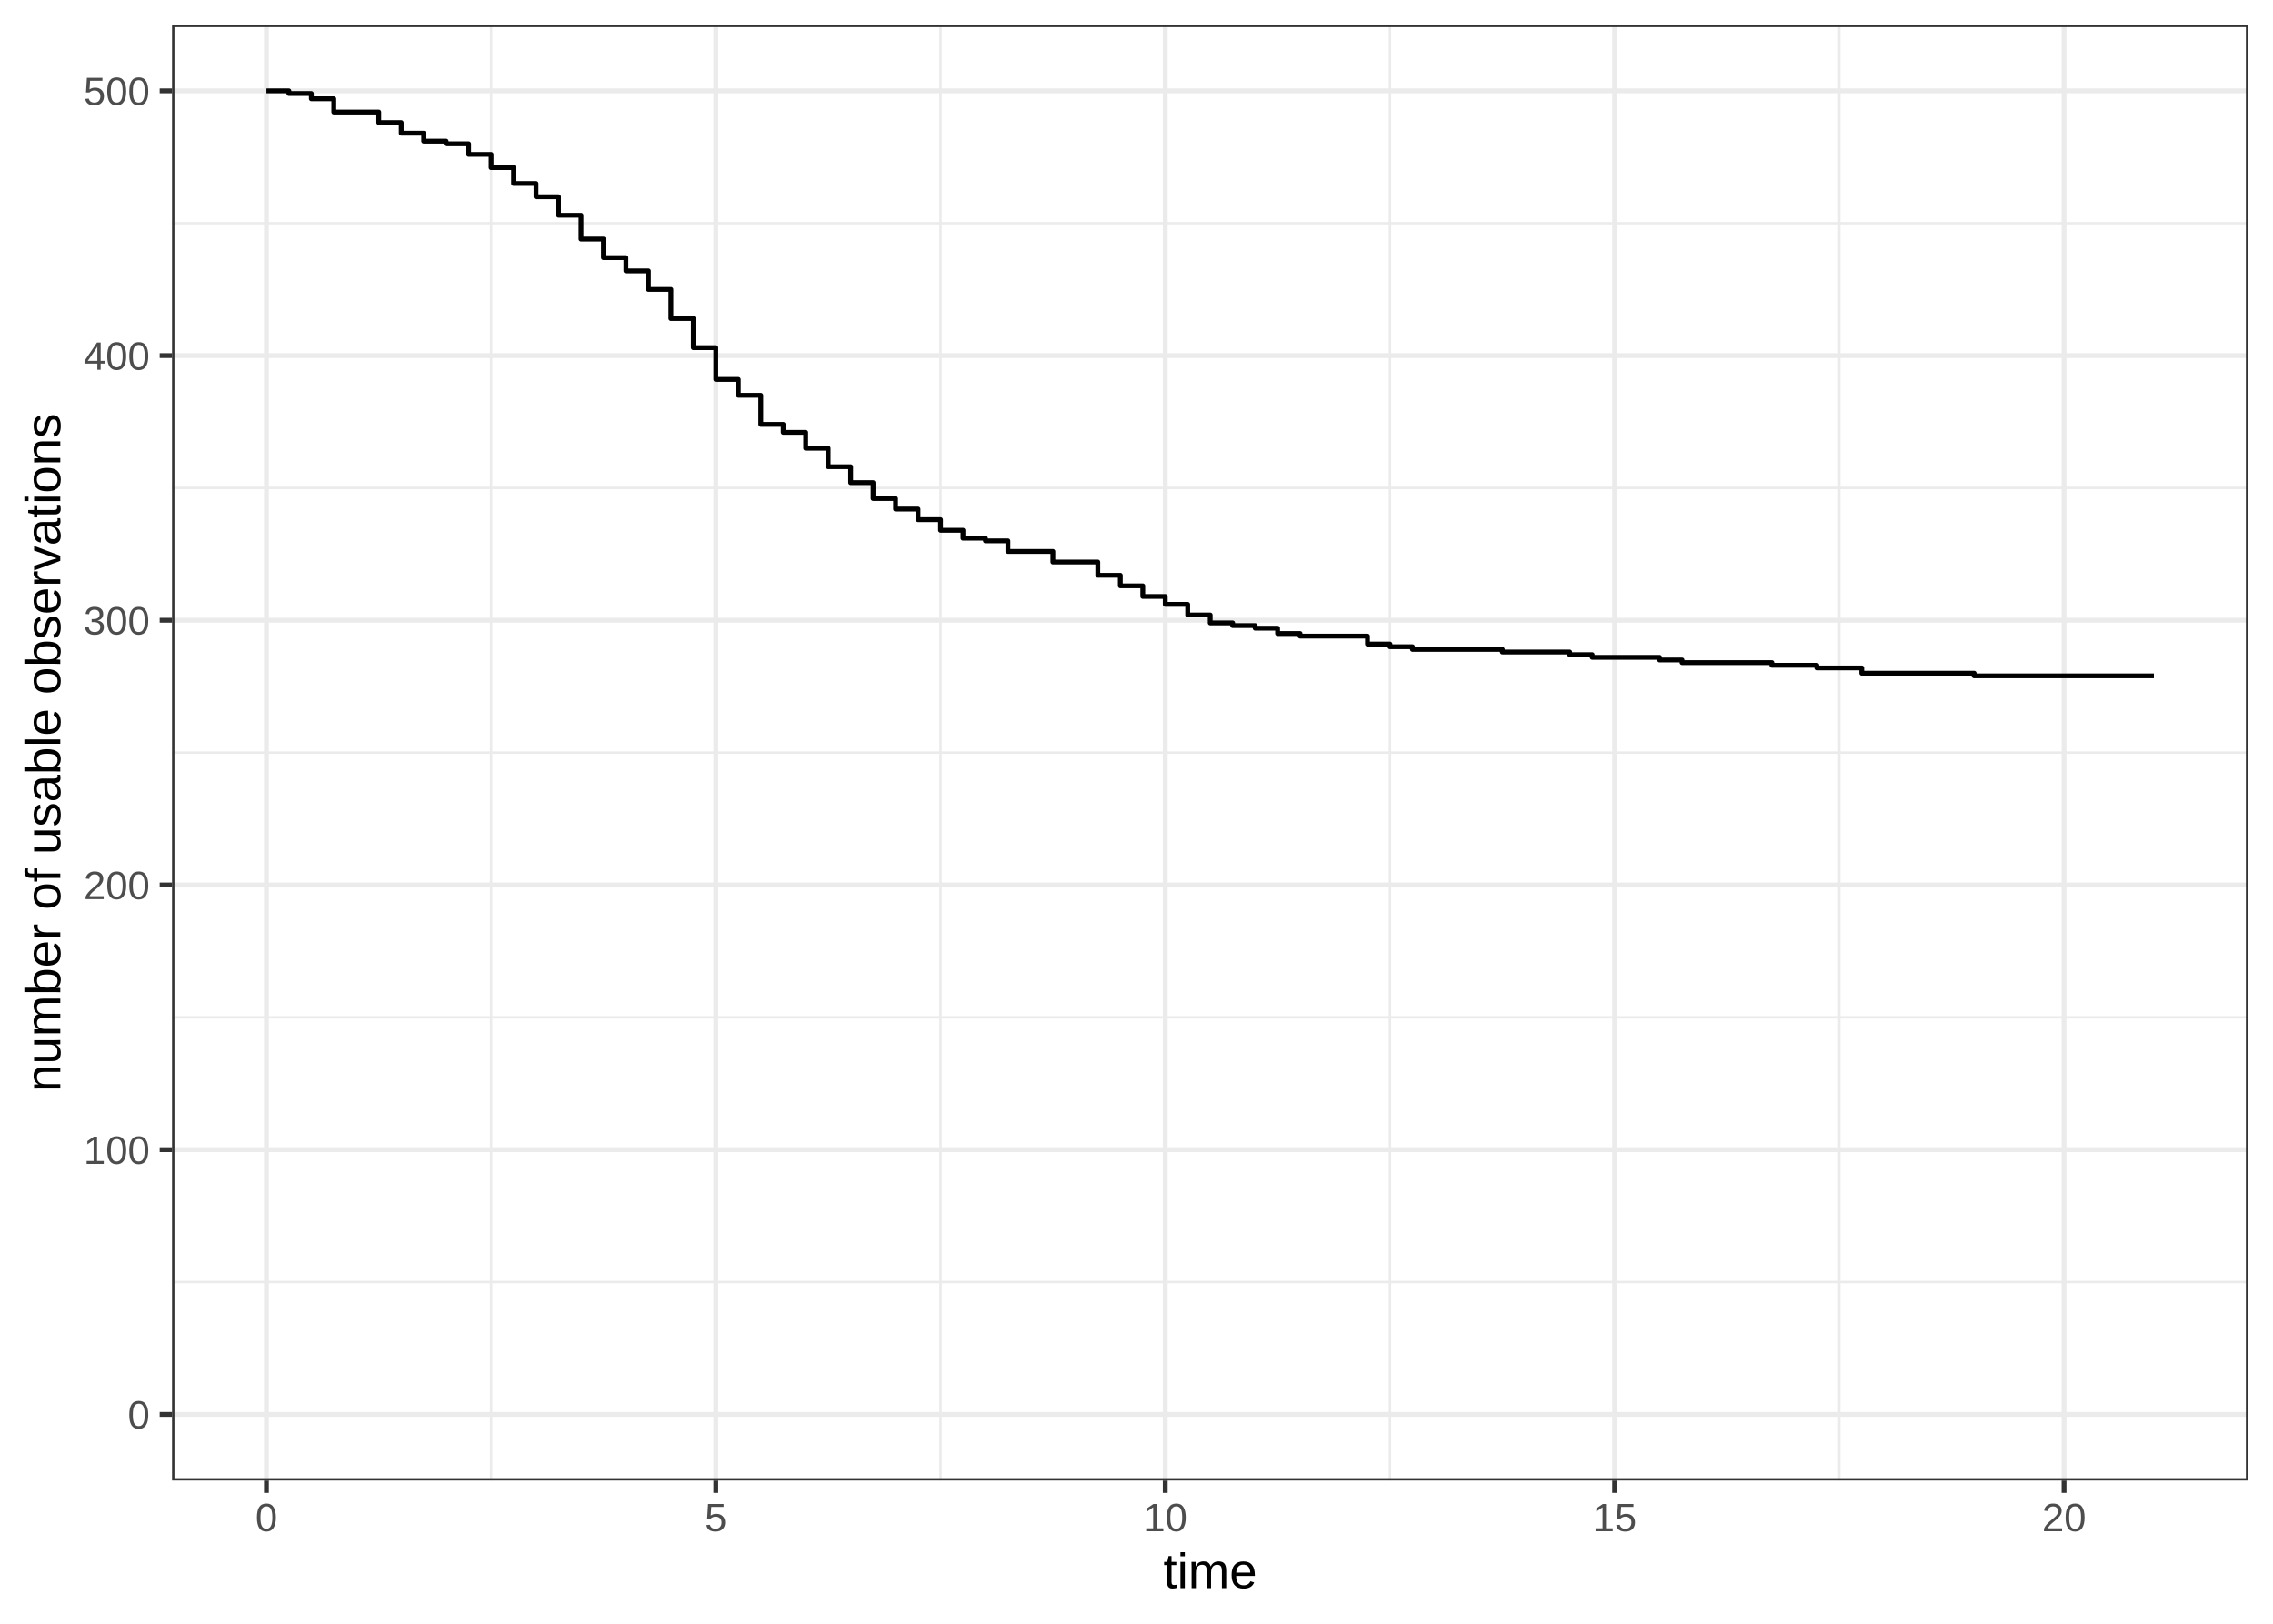
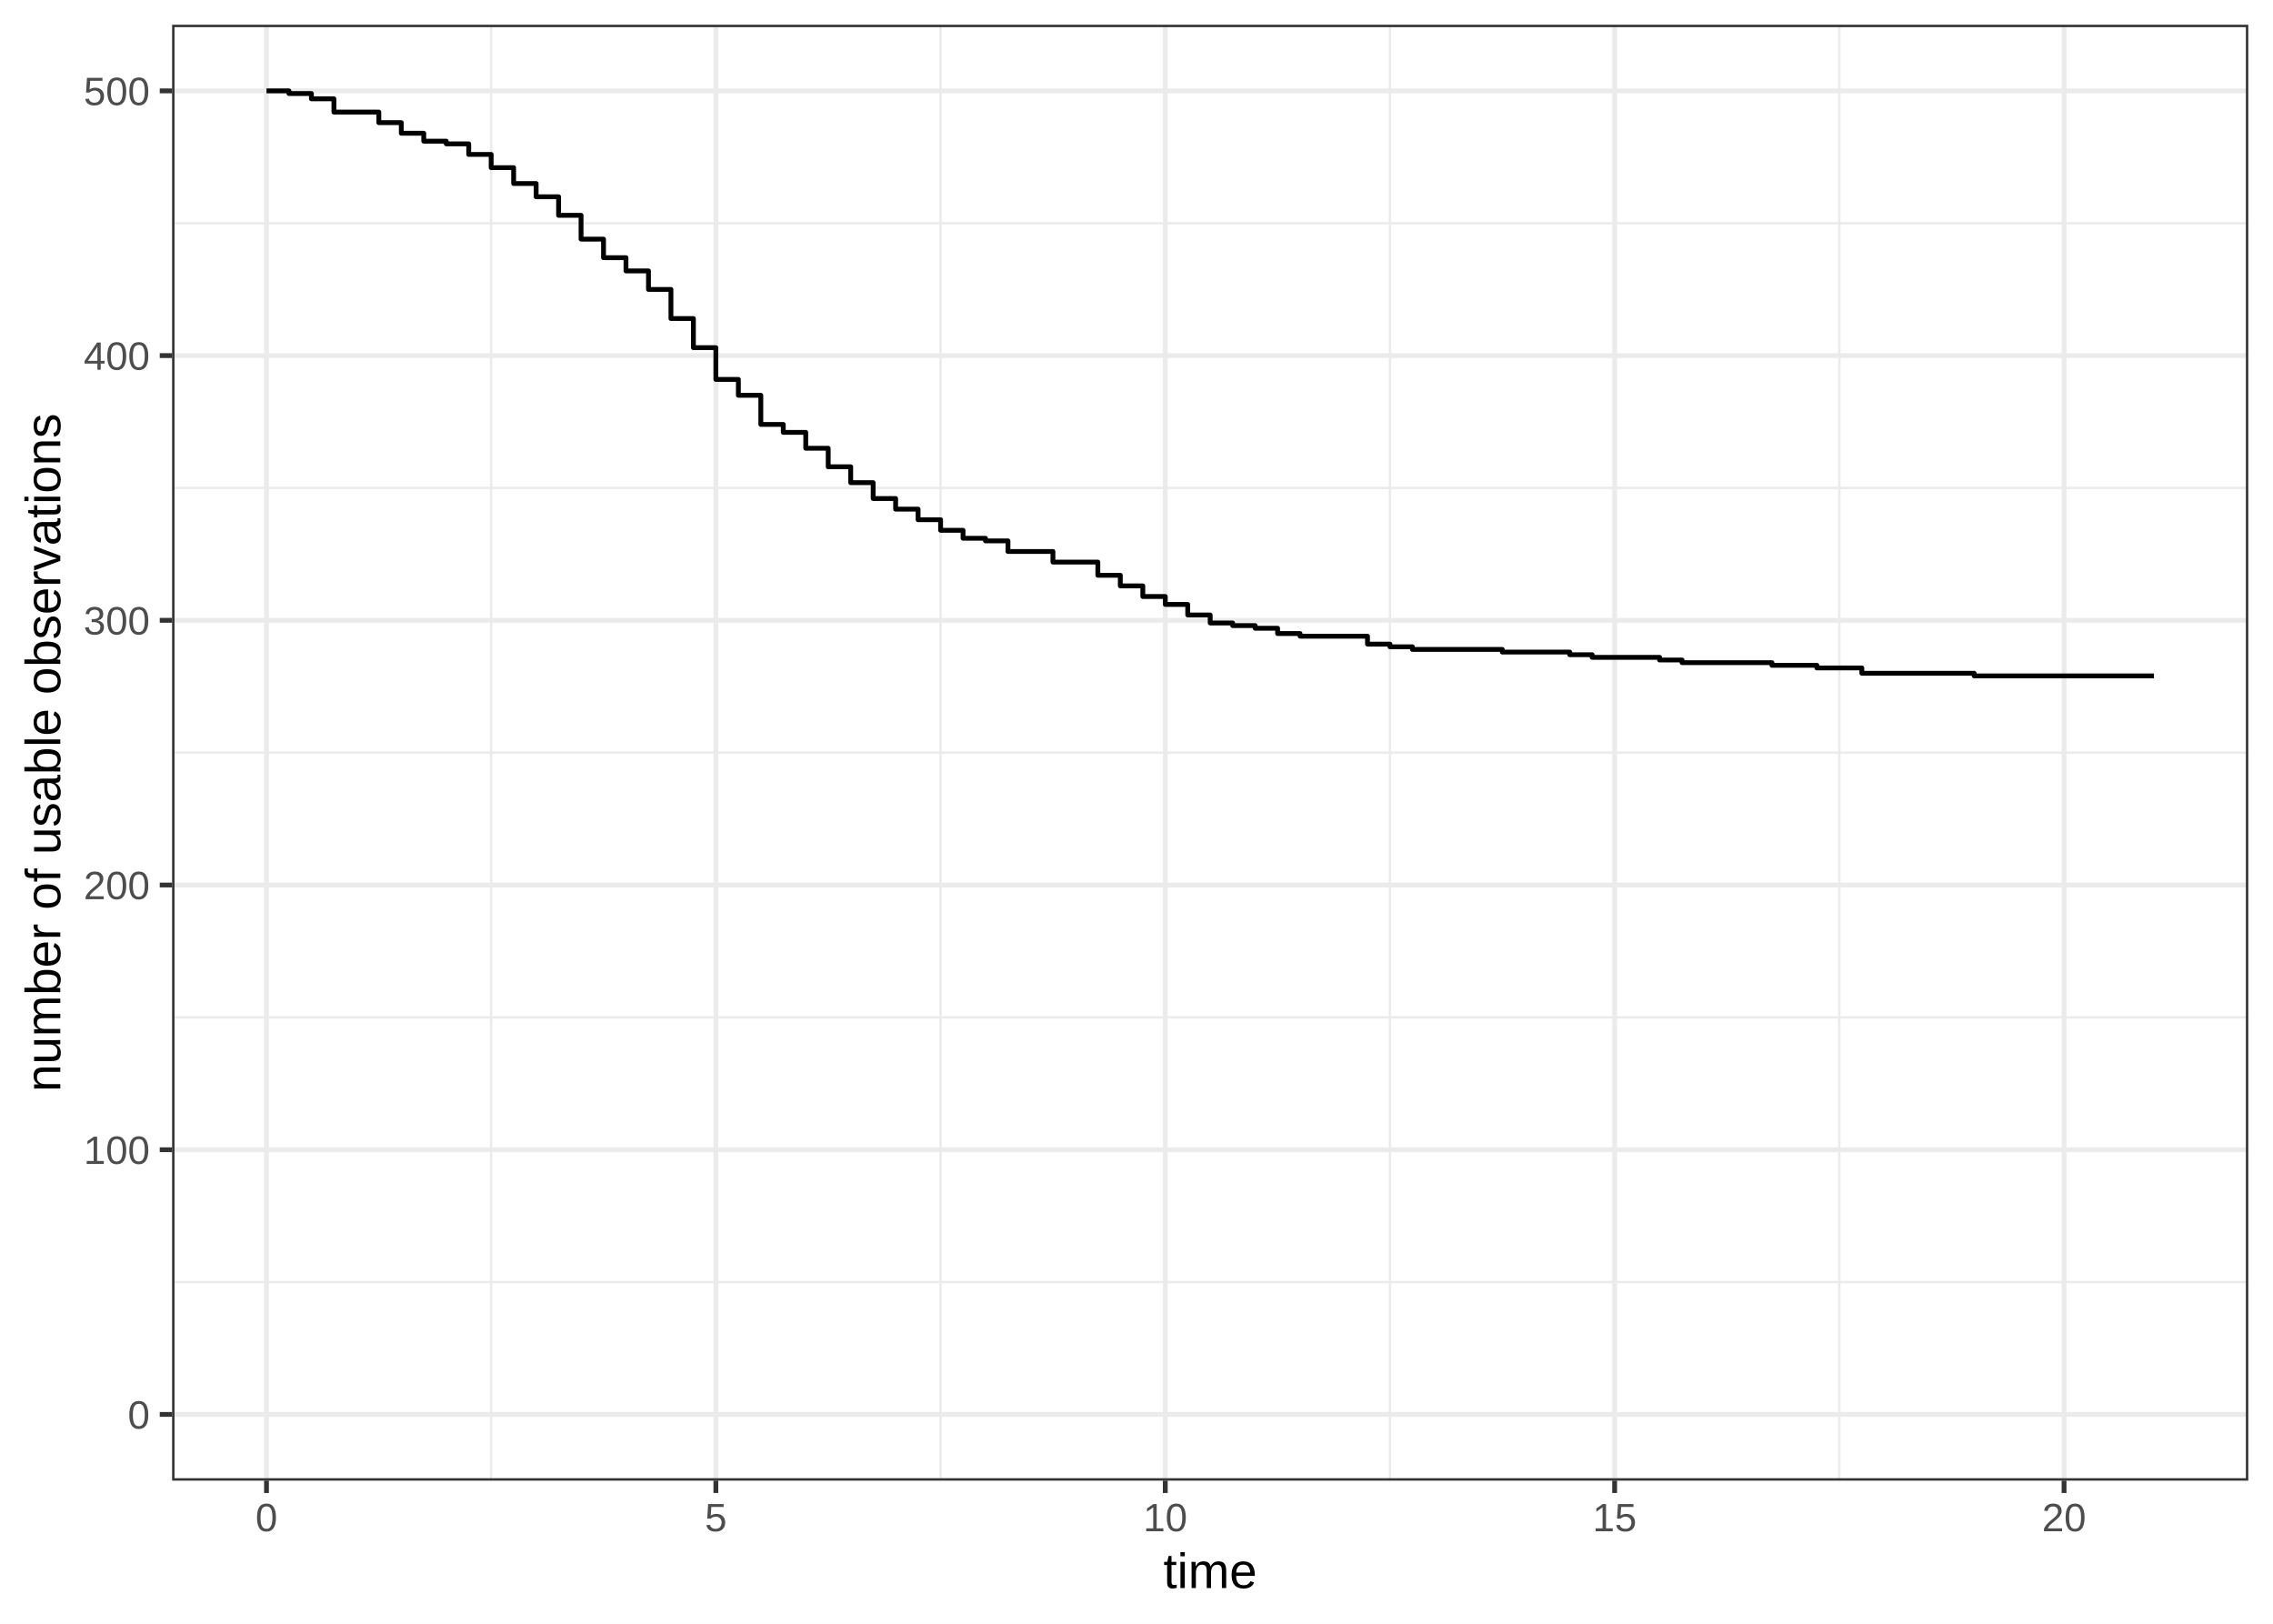
<svg xmlns="http://www.w3.org/2000/svg" class="svglite" width="504.00pt" height="360.00pt" viewBox="0 0 504.00 360.00">
  <defs>
    <style type="text/css">
    .svglite line, .svglite polyline, .svglite polygon, .svglite path, .svglite rect, .svglite circle {
      fill: none;
      stroke: #000000;
      stroke-linecap: round;
      stroke-linejoin: round;
      stroke-miterlimit: 10.00;
    }
    .svglite text {
      white-space: pre;
    }
  </style>
  </defs>
  <rect width="100%" height="100%" style="stroke: none; fill: none;" />
  <defs>
    <clipPath id="cpMC4wMHw1MDQuMDB8MC4wMHwzNjAuMDA=">
      <rect x="0.00" y="0.00" width="504.00" height="360.00" />
    </clipPath>
  </defs>
  <g clip-path="url(#cpMC4wMHw1MDQuMDB8MC4wMHwzNjAuMDA=)">
    <rect x="0.00" y="0.00" width="504.00" height="360.00" style="stroke-width: 1.07; stroke: #FFFFFF; fill: #FFFFFF;" />
  </g>
  <defs>
-     <clipPath id="cpMzguMTV8NDk4LjUyfDUuNDh8MzI4LjI1">
-       <rect x="38.15" y="5.48" width="460.37" height="322.77" />
+     <clipPath id="cpMzguMTZ8NDk4LjUyfDUuNDh8MzI4LjI3">
+       <rect x="38.16" y="5.48" width="460.36" height="322.79" />
    </clipPath>
  </defs>
-   <g clip-path="url(#cpMzguMTV8NDk4LjUyfDUuNDh8MzI4LjI1)">
-     <rect x="38.15" y="5.48" width="460.37" height="322.77" style="stroke-width: 1.07; stroke: none; fill: #FFFFFF;" />
-     <polyline points="38.15,284.24 498.52,284.24 " style="stroke-width: 0.53; stroke: #EBEBEB; stroke-linecap: butt;" />
-     <polyline points="38.15,225.55 498.52,225.55 " style="stroke-width: 0.53; stroke: #EBEBEB; stroke-linecap: butt;" />
-     <polyline points="38.15,166.87 498.52,166.87 " style="stroke-width: 0.53; stroke: #EBEBEB; stroke-linecap: butt;" />
-     <polyline points="38.15,108.18 498.52,108.18 " style="stroke-width: 0.53; stroke: #EBEBEB; stroke-linecap: butt;" />
-     <polyline points="38.15,49.49 498.52,49.49 " style="stroke-width: 0.53; stroke: #EBEBEB; stroke-linecap: butt;" />
-     <polyline points="108.90,328.25 108.90,5.48 " style="stroke-width: 0.53; stroke: #EBEBEB; stroke-linecap: butt;" />
-     <polyline points="208.55,328.25 208.55,5.48 " style="stroke-width: 0.53; stroke: #EBEBEB; stroke-linecap: butt;" />
-     <polyline points="308.19,328.25 308.19,5.48 " style="stroke-width: 0.53; stroke: #EBEBEB; stroke-linecap: butt;" />
-     <polyline points="407.84,328.25 407.84,5.48 " style="stroke-width: 0.53; stroke: #EBEBEB; stroke-linecap: butt;" />
-     <polyline points="38.15,313.58 498.52,313.58 " style="stroke-width: 1.07; stroke: #EBEBEB; stroke-linecap: butt;" />
-     <polyline points="38.15,254.89 498.52,254.89 " style="stroke-width: 1.07; stroke: #EBEBEB; stroke-linecap: butt;" />
-     <polyline points="38.15,196.21 498.52,196.21 " style="stroke-width: 1.07; stroke: #EBEBEB; stroke-linecap: butt;" />
-     <polyline points="38.15,137.52 498.52,137.52 " style="stroke-width: 1.07; stroke: #EBEBEB; stroke-linecap: butt;" />
-     <polyline points="38.15,78.84 498.52,78.84 " style="stroke-width: 1.07; stroke: #EBEBEB; stroke-linecap: butt;" />
-     <polyline points="38.15,20.15 498.52,20.15 " style="stroke-width: 1.07; stroke: #EBEBEB; stroke-linecap: butt;" />
-     <polyline points="59.08,328.25 59.08,5.48 " style="stroke-width: 1.07; stroke: #EBEBEB; stroke-linecap: butt;" />
-     <polyline points="158.72,328.25 158.72,5.48 " style="stroke-width: 1.07; stroke: #EBEBEB; stroke-linecap: butt;" />
-     <polyline points="258.37,328.25 258.37,5.48 " style="stroke-width: 1.07; stroke: #EBEBEB; stroke-linecap: butt;" />
-     <polyline points="358.02,328.25 358.02,5.48 " style="stroke-width: 1.07; stroke: #EBEBEB; stroke-linecap: butt;" />
-     <polyline points="457.67,328.25 457.67,5.48 " style="stroke-width: 1.07; stroke: #EBEBEB; stroke-linecap: butt;" />
-     <polyline points="59.08,20.15 64.06,20.15 64.06,20.74 69.04,20.74 69.04,21.91 74.02,21.91 74.02,24.85 79.01,24.85 79.01,24.85 83.99,24.85 83.99,27.19 88.97,27.19 88.97,29.54 93.95,29.54 93.95,31.30 98.93,31.30 98.93,31.89 103.92,31.89 103.92,34.24 108.90,34.24 108.90,37.17 113.88,37.17 113.88,40.69 118.86,40.69 118.86,43.63 123.85,43.63 123.85,47.73 128.83,47.73 128.83,53.01 133.81,53.01 133.81,57.12 138.79,57.12 138.79,60.06 143.78,60.06 143.78,64.17 148.76,64.17 148.76,70.62 153.74,70.62 153.74,77.08 158.72,77.08 158.72,84.12 163.71,84.12 163.71,87.64 168.69,87.64 168.69,94.09 173.67,94.09 173.67,95.86 178.65,95.86 178.65,99.38 183.63,99.38 183.63,103.48 188.62,103.48 188.62,107.01 193.60,107.01 193.60,110.53 198.58,110.53 198.58,112.87 203.56,112.87 203.56,115.22 208.55,115.22 208.55,117.57 213.53,117.57 213.53,119.33 218.51,119.33 218.51,119.92 223.49,119.92 223.49,122.26 228.48,122.26 228.48,122.26 233.46,122.26 233.46,124.61 238.44,124.61 238.44,124.61 243.42,124.61 243.42,127.55 248.41,127.55 248.41,129.89 253.39,129.89 253.39,132.24 258.37,132.24 258.37,134.00 263.35,134.00 263.35,136.35 268.34,136.35 268.34,138.11 273.32,138.11 273.32,138.70 278.30,138.70 278.30,139.28 283.28,139.28 283.28,140.46 288.26,140.46 288.26,141.04 293.25,141.04 293.25,141.04 298.23,141.04 298.23,141.04 303.21,141.04 303.21,142.80 308.19,142.80 308.19,143.39 313.18,143.39 313.18,143.98 318.16,143.98 318.16,143.98 323.14,143.98 323.14,143.98 328.12,143.98 328.12,143.98 333.11,143.98 333.11,144.56 338.09,144.56 338.09,144.56 343.07,144.56 343.07,144.56 348.05,144.56 348.05,145.15 353.04,145.15 353.04,145.74 358.02,145.74 358.02,145.74 363.00,145.74 363.00,145.74 367.98,145.74 367.98,146.33 372.96,146.33 372.96,146.91 377.95,146.91 377.95,146.91 382.93,146.91 382.93,146.91 387.91,146.91 387.91,146.91 392.89,146.91 392.89,147.50 397.88,147.50 397.88,147.50 402.86,147.50 402.86,148.09 407.84,148.09 407.84,148.09 412.82,148.09 412.82,149.26 417.81,149.26 417.81,149.26 422.79,149.26 422.79,149.26 427.77,149.26 427.77,149.26 432.75,149.26 432.75,149.26 437.74,149.26 437.74,149.85 442.72,149.85 442.72,149.85 447.70,149.85 447.70,149.85 452.68,149.85 452.68,149.85 457.67,149.85 457.67,149.85 462.65,149.85 462.65,149.85 467.63,149.85 467.63,149.85 472.61,149.85 472.61,149.85 477.59,149.85 477.59,149.85 " style="stroke-width: 1.07; stroke-linecap: butt;" />
-     <rect x="38.15" y="5.48" width="460.37" height="322.77" style="stroke-width: 1.07; stroke: #333333;" />
+   <g clip-path="url(#cpMzguMTZ8NDk4LjUyfDUuNDh8MzI4LjI3)">
+     <rect x="38.16" y="5.48" width="460.36" height="322.79" style="stroke-width: 1.07; stroke: none; fill: #FFFFFF;" />
+     <polyline points="38.16,284.25 498.52,284.25 " style="stroke-width: 0.53; stroke: #EBEBEB; stroke-linecap: butt;" />
+     <polyline points="38.16,225.56 498.52,225.56 " style="stroke-width: 0.53; stroke: #EBEBEB; stroke-linecap: butt;" />
+     <polyline points="38.16,166.87 498.52,166.87 " style="stroke-width: 0.53; stroke: #EBEBEB; stroke-linecap: butt;" />
+     <polyline points="38.16,108.18 498.52,108.18 " style="stroke-width: 0.53; stroke: #EBEBEB; stroke-linecap: butt;" />
+     <polyline points="38.16,49.50 498.52,49.50 " style="stroke-width: 0.53; stroke: #EBEBEB; stroke-linecap: butt;" />
+     <polyline points="108.91,328.27 108.91,5.48 " style="stroke-width: 0.53; stroke: #EBEBEB; stroke-linecap: butt;" />
+     <polyline points="208.56,328.27 208.56,5.48 " style="stroke-width: 0.53; stroke: #EBEBEB; stroke-linecap: butt;" />
+     <polyline points="308.20,328.27 308.20,5.48 " style="stroke-width: 0.53; stroke: #EBEBEB; stroke-linecap: butt;" />
+     <polyline points="407.84,328.27 407.84,5.48 " style="stroke-width: 0.53; stroke: #EBEBEB; stroke-linecap: butt;" />
+     <polyline points="38.16,313.59 498.52,313.59 " style="stroke-width: 1.07; stroke: #EBEBEB; stroke-linecap: butt;" />
+     <polyline points="38.16,254.91 498.52,254.91 " style="stroke-width: 1.07; stroke: #EBEBEB; stroke-linecap: butt;" />
+     <polyline points="38.16,196.22 498.52,196.22 " style="stroke-width: 1.07; stroke: #EBEBEB; stroke-linecap: butt;" />
+     <polyline points="38.16,137.53 498.52,137.53 " style="stroke-width: 1.07; stroke: #EBEBEB; stroke-linecap: butt;" />
+     <polyline points="38.16,78.84 498.52,78.84 " style="stroke-width: 1.07; stroke: #EBEBEB; stroke-linecap: butt;" />
+     <polyline points="38.16,20.15 498.52,20.15 " style="stroke-width: 1.07; stroke: #EBEBEB; stroke-linecap: butt;" />
+     <polyline points="59.09,328.27 59.09,5.48 " style="stroke-width: 1.07; stroke: #EBEBEB; stroke-linecap: butt;" />
+     <polyline points="158.73,328.27 158.73,5.48 " style="stroke-width: 1.07; stroke: #EBEBEB; stroke-linecap: butt;" />
+     <polyline points="258.38,328.27 258.38,5.48 " style="stroke-width: 1.07; stroke: #EBEBEB; stroke-linecap: butt;" />
+     <polyline points="358.02,328.27 358.02,5.48 " style="stroke-width: 1.07; stroke: #EBEBEB; stroke-linecap: butt;" />
+     <polyline points="457.67,328.27 457.67,5.48 " style="stroke-width: 1.07; stroke: #EBEBEB; stroke-linecap: butt;" />
+     <polyline points="59.09,20.15 64.07,20.15 64.07,20.74 69.05,20.74 69.05,21.91 74.04,21.91 74.04,24.85 79.02,24.85 79.02,24.85 84.00,24.85 84.00,27.19 88.98,27.19 88.98,29.54 93.96,29.54 93.96,31.30 98.95,31.30 98.95,31.89 103.93,31.89 103.93,34.24 108.91,34.24 108.91,37.17 113.89,37.17 113.89,40.69 118.88,40.69 118.88,43.63 123.86,43.63 123.86,47.74 128.84,47.74 128.84,53.02 133.82,53.02 133.82,57.13 138.80,57.13 138.80,60.06 143.79,60.06 143.79,64.17 148.77,64.17 148.77,70.62 153.75,70.62 153.75,77.08 158.73,77.08 158.73,84.12 163.72,84.12 163.72,87.64 168.70,87.64 168.70,94.10 173.68,94.10 173.68,95.86 178.66,95.86 178.66,99.38 183.64,99.38 183.64,103.49 188.63,103.49 188.63,107.01 193.61,107.01 193.61,110.53 198.59,110.53 198.59,112.88 203.57,112.88 203.57,115.23 208.56,115.23 208.56,117.57 213.54,117.57 213.54,119.34 218.52,119.34 218.52,119.92 223.50,119.92 223.50,122.27 228.48,122.27 228.48,122.27 233.47,122.27 233.47,124.62 238.45,124.62 238.45,124.62 243.43,124.62 243.43,127.55 248.41,127.55 248.41,129.90 253.40,129.90 253.40,132.25 258.38,132.25 258.38,134.01 263.36,134.01 263.36,136.35 268.34,136.35 268.34,138.12 273.32,138.12 273.32,138.70 278.31,138.70 278.31,139.29 283.29,139.29 283.29,140.46 288.27,140.46 288.27,141.05 293.25,141.05 293.25,141.05 298.24,141.05 298.24,141.05 303.22,141.05 303.22,142.81 308.20,142.81 308.20,143.40 313.18,143.40 313.18,143.98 318.16,143.98 318.16,143.98 323.15,143.98 323.15,143.98 328.13,143.98 328.13,143.98 333.11,143.98 333.11,144.57 338.09,144.57 338.09,144.57 343.08,144.57 343.08,144.57 348.06,144.57 348.06,145.16 353.04,145.16 353.04,145.74 358.02,145.74 358.02,145.74 363.00,145.74 363.00,145.74 367.99,145.74 367.99,146.33 372.97,146.33 372.97,146.92 377.95,146.92 377.95,146.92 382.93,146.92 382.93,146.92 387.92,146.92 387.92,146.92 392.90,146.92 392.90,147.51 397.88,147.51 397.88,147.51 402.86,147.51 402.86,148.09 407.84,148.09 407.84,148.09 412.83,148.09 412.83,149.27 417.81,149.27 417.81,149.27 422.79,149.27 422.79,149.27 427.77,149.27 427.77,149.27 432.76,149.27 432.76,149.27 437.74,149.27 437.74,149.85 442.72,149.85 442.72,149.85 447.70,149.85 447.70,149.85 452.68,149.85 452.68,149.85 457.67,149.85 457.67,149.85 462.65,149.85 462.65,149.85 467.63,149.85 467.63,149.85 472.61,149.85 472.61,149.85 477.60,149.85 477.60,149.85 " style="stroke-width: 1.07; stroke-linecap: butt;" />
+     <rect x="38.16" y="5.48" width="460.36" height="322.79" style="stroke-width: 1.07; stroke: #333333;" />
  </g>
  <g clip-path="url(#cpMC4wMHw1MDQuMDB8MC4wMHwzNjAuMDA=)">
-     <text x="33.22" y="316.73" text-anchor="end" style="font-size: 8.80px;fill: #4D4D4D; font-family: &quot;Arial&quot;;" textLength="4.90px" lengthAdjust="spacingAndGlyphs">0</text>
-     <text x="33.22" y="258.05" text-anchor="end" style="font-size: 8.80px;fill: #4D4D4D; font-family: &quot;Arial&quot;;" textLength="14.69px" lengthAdjust="spacingAndGlyphs">100</text>
-     <text x="33.22" y="199.36" text-anchor="end" style="font-size: 8.80px;fill: #4D4D4D; font-family: &quot;Arial&quot;;" textLength="14.69px" lengthAdjust="spacingAndGlyphs">200</text>
-     <text x="33.22" y="140.68" text-anchor="end" style="font-size: 8.80px;fill: #4D4D4D; font-family: &quot;Arial&quot;;" textLength="14.69px" lengthAdjust="spacingAndGlyphs">300</text>
-     <text x="33.22" y="81.99" text-anchor="end" style="font-size: 8.80px;fill: #4D4D4D; font-family: &quot;Arial&quot;;" textLength="14.69px" lengthAdjust="spacingAndGlyphs">400</text>
-     <text x="33.22" y="23.30" text-anchor="end" style="font-size: 8.80px;fill: #4D4D4D; font-family: &quot;Arial&quot;;" textLength="14.69px" lengthAdjust="spacingAndGlyphs">500</text>
-     <polyline points="35.41,313.58 38.15,313.58 " style="stroke-width: 1.07; stroke: #333333; stroke-linecap: butt;" />
-     <polyline points="35.41,254.89 38.15,254.89 " style="stroke-width: 1.07; stroke: #333333; stroke-linecap: butt;" />
-     <polyline points="35.41,196.21 38.15,196.21 " style="stroke-width: 1.07; stroke: #333333; stroke-linecap: butt;" />
-     <polyline points="35.41,137.52 38.15,137.52 " style="stroke-width: 1.07; stroke: #333333; stroke-linecap: butt;" />
-     <polyline points="35.41,78.84 38.15,78.84 " style="stroke-width: 1.07; stroke: #333333; stroke-linecap: butt;" />
-     <polyline points="35.41,20.15 38.15,20.15 " style="stroke-width: 1.07; stroke: #333333; stroke-linecap: butt;" />
-     <polyline points="59.08,330.99 59.08,328.25 " style="stroke-width: 1.07; stroke: #333333; stroke-linecap: butt;" />
-     <polyline points="158.72,330.99 158.72,328.25 " style="stroke-width: 1.07; stroke: #333333; stroke-linecap: butt;" />
-     <polyline points="258.37,330.99 258.37,328.25 " style="stroke-width: 1.07; stroke: #333333; stroke-linecap: butt;" />
-     <polyline points="358.02,330.99 358.02,328.25 " style="stroke-width: 1.07; stroke: #333333; stroke-linecap: butt;" />
-     <polyline points="457.67,330.99 457.67,328.25 " style="stroke-width: 1.07; stroke: #333333; stroke-linecap: butt;" />
-     <text x="59.08" y="339.49" text-anchor="middle" style="font-size: 8.80px;fill: #4D4D4D; font-family: &quot;Arial&quot;;" textLength="4.90px" lengthAdjust="spacingAndGlyphs">0</text>
-     <text x="158.72" y="339.49" text-anchor="middle" style="font-size: 8.80px;fill: #4D4D4D; font-family: &quot;Arial&quot;;" textLength="4.90px" lengthAdjust="spacingAndGlyphs">5</text>
-     <text x="258.37" y="339.49" text-anchor="middle" style="font-size: 8.80px;fill: #4D4D4D; font-family: &quot;Arial&quot;;" textLength="9.79px" lengthAdjust="spacingAndGlyphs">10</text>
-     <text x="358.02" y="339.49" text-anchor="middle" style="font-size: 8.80px;fill: #4D4D4D; font-family: &quot;Arial&quot;;" textLength="9.79px" lengthAdjust="spacingAndGlyphs">15</text>
-     <text x="457.67" y="339.49" text-anchor="middle" style="font-size: 8.80px;fill: #4D4D4D; font-family: &quot;Arial&quot;;" textLength="9.79px" lengthAdjust="spacingAndGlyphs">20</text>
-     <text x="268.34" y="352.10" text-anchor="middle" style="font-size: 11.00px; font-family: &quot;Arial&quot;;" textLength="20.78px" lengthAdjust="spacingAndGlyphs">time</text>
+     <text x="33.23" y="316.75" text-anchor="end" style="font-size: 8.80px;fill: #4D4D4D; font-family: &quot;Arial&quot;;" textLength="4.90px" lengthAdjust="spacingAndGlyphs">0</text>
+     <text x="33.23" y="258.06" text-anchor="end" style="font-size: 8.80px;fill: #4D4D4D; font-family: &quot;Arial&quot;;" textLength="14.69px" lengthAdjust="spacingAndGlyphs">100</text>
+     <text x="33.23" y="199.37" text-anchor="end" style="font-size: 8.80px;fill: #4D4D4D; font-family: &quot;Arial&quot;;" textLength="14.69px" lengthAdjust="spacingAndGlyphs">200</text>
+     <text x="33.23" y="140.68" text-anchor="end" style="font-size: 8.80px;fill: #4D4D4D; font-family: &quot;Arial&quot;;" textLength="14.69px" lengthAdjust="spacingAndGlyphs">300</text>
+     <text x="33.23" y="81.99" text-anchor="end" style="font-size: 8.80px;fill: #4D4D4D; font-family: &quot;Arial&quot;;" textLength="14.69px" lengthAdjust="spacingAndGlyphs">400</text>
+     <text x="33.23" y="23.31" text-anchor="end" style="font-size: 8.80px;fill: #4D4D4D; font-family: &quot;Arial&quot;;" textLength="14.69px" lengthAdjust="spacingAndGlyphs">500</text>
+     <polyline points="35.42,313.59 38.16,313.59 " style="stroke-width: 1.07; stroke: #333333; stroke-linecap: butt;" />
+     <polyline points="35.42,254.91 38.16,254.91 " style="stroke-width: 1.07; stroke: #333333; stroke-linecap: butt;" />
+     <polyline points="35.42,196.22 38.16,196.22 " style="stroke-width: 1.07; stroke: #333333; stroke-linecap: butt;" />
+     <polyline points="35.42,137.53 38.16,137.53 " style="stroke-width: 1.07; stroke: #333333; stroke-linecap: butt;" />
+     <polyline points="35.42,78.84 38.16,78.84 " style="stroke-width: 1.07; stroke: #333333; stroke-linecap: butt;" />
+     <polyline points="35.42,20.15 38.16,20.15 " style="stroke-width: 1.07; stroke: #333333; stroke-linecap: butt;" />
+     <polyline points="59.09,331.01 59.09,328.27 " style="stroke-width: 1.07; stroke: #333333; stroke-linecap: butt;" />
+     <polyline points="158.73,331.01 158.73,328.27 " style="stroke-width: 1.07; stroke: #333333; stroke-linecap: butt;" />
+     <polyline points="258.38,331.01 258.38,328.27 " style="stroke-width: 1.07; stroke: #333333; stroke-linecap: butt;" />
+     <polyline points="358.02,331.01 358.02,328.27 " style="stroke-width: 1.07; stroke: #333333; stroke-linecap: butt;" />
+     <polyline points="457.67,331.01 457.67,328.27 " style="stroke-width: 1.07; stroke: #333333; stroke-linecap: butt;" />
+     <text x="59.09" y="339.50" text-anchor="middle" style="font-size: 8.80px;fill: #4D4D4D; font-family: &quot;Arial&quot;;" textLength="4.90px" lengthAdjust="spacingAndGlyphs">0</text>
+     <text x="158.73" y="339.50" text-anchor="middle" style="font-size: 8.80px;fill: #4D4D4D; font-family: &quot;Arial&quot;;" textLength="4.90px" lengthAdjust="spacingAndGlyphs">5</text>
+     <text x="258.38" y="339.50" text-anchor="middle" style="font-size: 8.80px;fill: #4D4D4D; font-family: &quot;Arial&quot;;" textLength="9.79px" lengthAdjust="spacingAndGlyphs">10</text>
+     <text x="358.02" y="339.50" text-anchor="middle" style="font-size: 8.80px;fill: #4D4D4D; font-family: &quot;Arial&quot;;" textLength="9.79px" lengthAdjust="spacingAndGlyphs">15</text>
+     <text x="457.67" y="339.50" text-anchor="middle" style="font-size: 8.80px;fill: #4D4D4D; font-family: &quot;Arial&quot;;" textLength="9.79px" lengthAdjust="spacingAndGlyphs">20</text>
+     <text x="268.34" y="352.09" text-anchor="middle" style="font-size: 11.00px; font-family: &quot;Arial&quot;;" textLength="20.78px" lengthAdjust="spacingAndGlyphs">time</text>
    <text transform="translate(13.37,166.87) rotate(-90)" text-anchor="middle" style="font-size: 11.00px; font-family: &quot;Arial&quot;;" textLength="150.44px" lengthAdjust="spacingAndGlyphs">number of usable observations</text>
  </g>
</svg>
